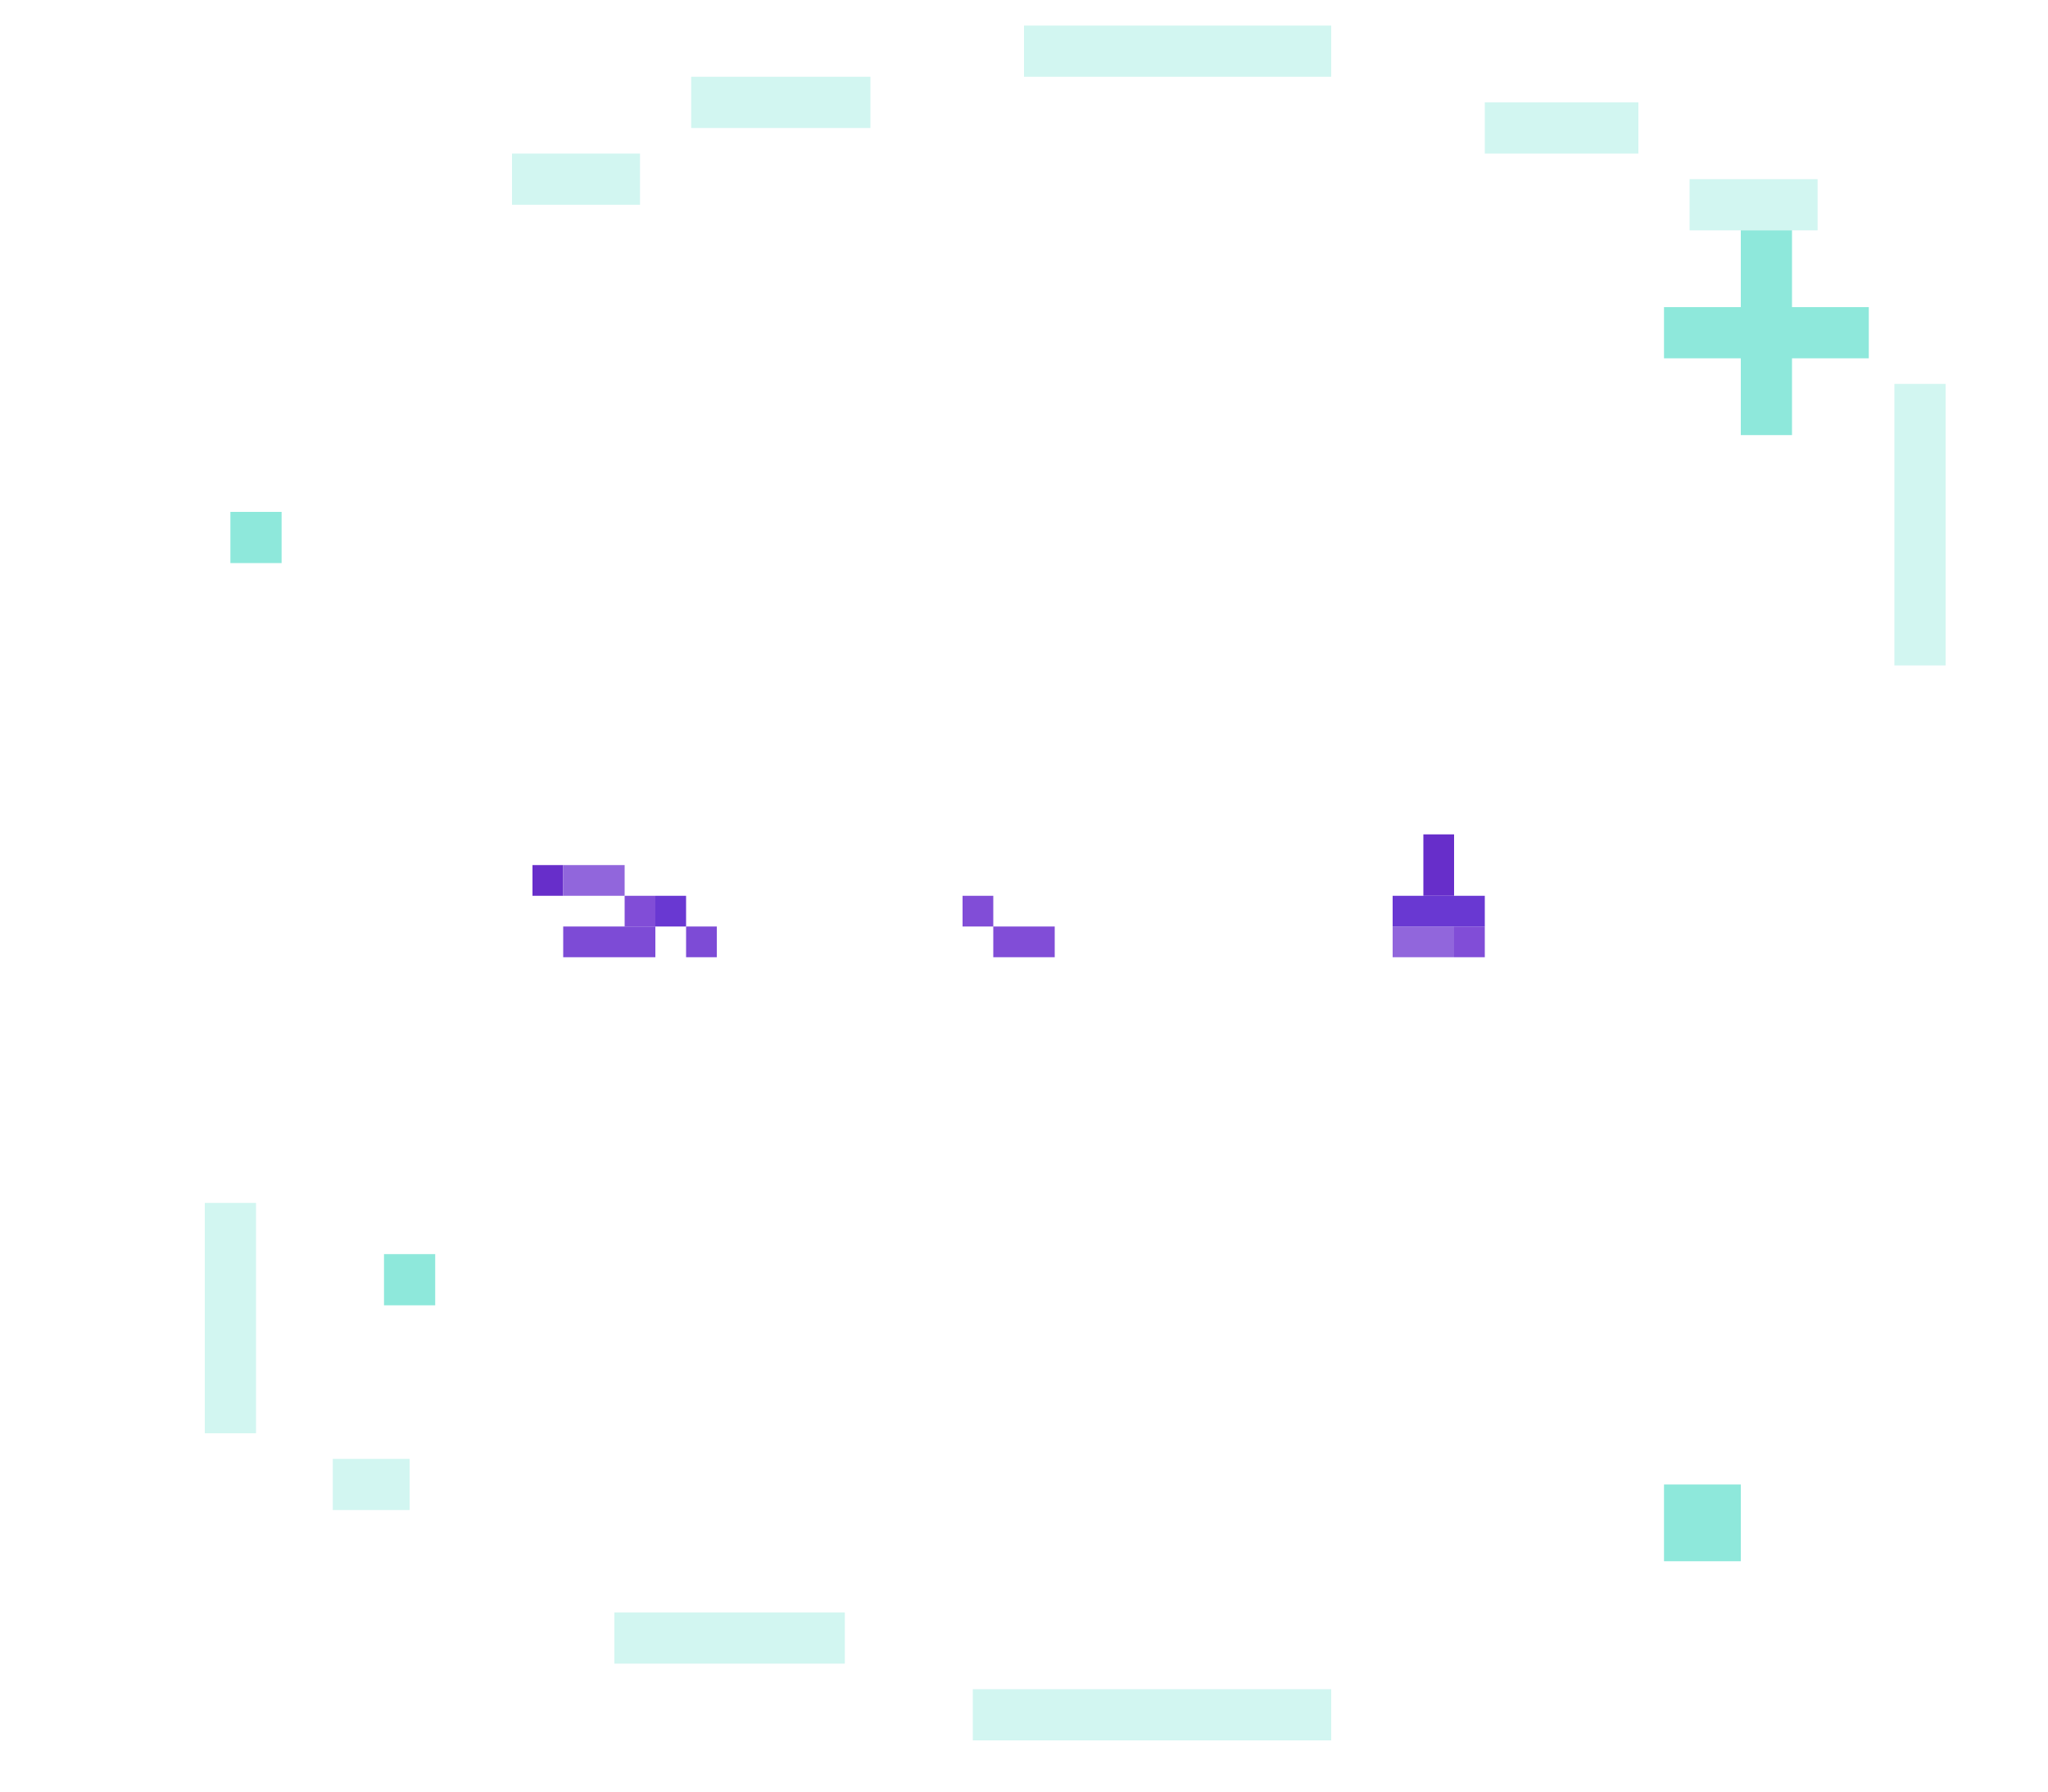
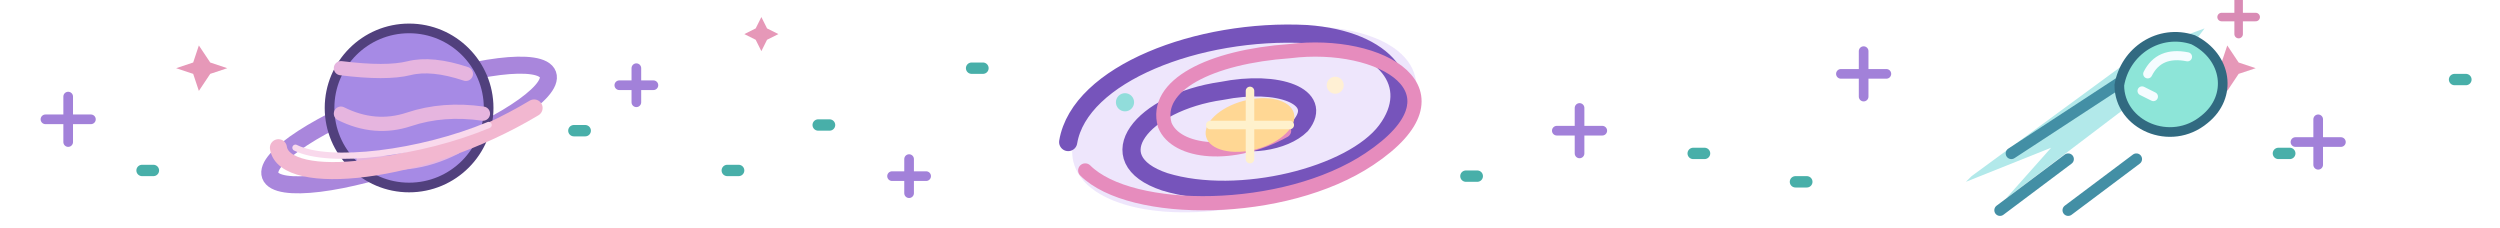
- <svg xmlns="http://www.w3.org/2000/svg" width="80" height="70" viewBox="0 0 80 70">
-   <path fill="#8EE8DB" opacity=".40" d="M40 1h12v2H40zM27 3h7v2h-7zM20 6h5v2h-5zM58 4h6v2h-6zM66 7h5v2h-5zM74 15h2v11h-2zM8 47h2v9H8zM13 57h3v2h-3zM24 63h9v2h-9zM38 66h14v2H38z" />
-   <path fill="#672eca" d="M55.6 32.6h1.2v1.2h-1.2zM20.8 33.8h1.2v1.2h-1.2zM55.6 33.8h1.2v1.2h-1.2z" />
-   <path fill="#9166dc" d="M22 33.8h2.4v1.2h-2.4zM54.4 36.2h2.4v1.2h-2.4z" />
-   <path fill="#814dd7" d="M24.4 35h1.2v1.2h-1.2zM37.6 35h1.2v1.2h-1.2zM38.8 36.2h2.4v1.2h-2.4zM56.8 36.2h1.2v1.2h-1.2z" />
-   <path fill="#6938d2" d="M25.6 35h1.2v1.2h-1.2zM54.4 35h3.6v1.2h-3.6z" />
-   <path fill="#7d4bd6" d="M22 36.2h3.6v1.2h-3.6zM26.8 36.2h1.2v1.2h-1.2z" />
-   <path fill="#8EE8DB" d="M68 9h2v3h3v2h-3v3h-2v-3h-3v-2h3zM9 20h2v2H9zM65 58h3v3h-3zM15 49h2v2h-2z" />
+ <svg xmlns="http://www.w3.org/2000/svg" width="440" height="40" viewBox="0 0 440 40" fill="none">
+   <path d="M12 17v8m-4-4h8m96-9v6m-3-3h6m45 13v6m-3-3h6m115-12v8m-4-4h8m46-14v8m-4-4h8m76 8v8m-4-4h8" stroke="#A281D9" stroke-width="1.7" stroke-linecap="round" />
+   <path d="M25 30h2m74-7h2m25 7h2m14-8h2m25-10h2m85 19h2m38-4h2m16 5h2m83-5h2m29-13h2" stroke="#48AFA9" stroke-width="2" stroke-linecap="round" />
+   <path d="m35 8 2 3 3 1-3 1-2 3-1-3-3-1 3-1Zm99-5 1 2 2 1-2 1-1 2-1-2-2-1 2-1Zm258 5 2 3 3 1-3 1-2 3-1-3-3-1 3-1Z" fill="#E698B8" />
+   <g transform="translate(45 1)">
+     <ellipse cx="27" cy="21" rx="26" ry="6" transform="rotate(-20 27 21)" stroke="#A986DC" stroke-width="3" />
+     <circle cx="27" cy="18" r="14" fill="#A68AE5" stroke="#51407D" stroke-width="1.7" />
+     <path d="M15 11q8 1 12 0t10 1m-22 7q6 3 12 1t13-1m-21 8q8 2 16-2" stroke="#E6B5DF" stroke-width="2.5" stroke-linecap="round" />
+     <path d="M4 25c1 7 25 5 45-7" stroke="#F2B7D0" stroke-width="3" stroke-linecap="round" />
+     <path d="M7 25c6 3 22 1 34-4" stroke="#F9D9EC" stroke-width="1.1" stroke-linecap="round" />
+   </g>
+   <g transform="translate(185 1)">
+     <ellipse cx="34" cy="20" rx="31" ry="15" transform="rotate(-14 34 20)" fill="#B897F2" opacity=".24" />
+     <path d="M3 24C5 12 26 4 45 5c14 1 20 9 14 17s-26 13-39 9C8 27 16 17 30 15c10-2 18 1 14 6-3 3-10 4-14 2" stroke="#7654BB" stroke-width="3.2" stroke-linecap="round" />
+     <path d="M6 29c8 8 35 8 50-2C74 15 58 6 42 8 28 9 18 14 20 21c2 5 12 6 21 1" stroke="#E68CBD" stroke-width="2.5" stroke-linecap="round" />
+     <ellipse cx="35" cy="21" rx="8" ry="4.4" transform="rotate(-15 35 21)" fill="#FFD794" />
+     <path d="M35 15v12m-7-6h14" stroke="#FFF1CC" stroke-width="1.5" stroke-linecap="round" />
+     <circle cx="13" cy="17" r="1.6" fill="#91DDDB" />
+     <circle cx="50" cy="14" r="1.5" fill="#FFF0D4" />
+   </g>
+   <g transform="translate(344 0)">
+     <path d="M3 31 33 9l11-4-6 8L9 35l8-9-15 6Z" fill="#B2E9EA" />
+     <path d="M10 27 36 10M8 37l12-9M20 37l12-9" stroke="#438FA5" stroke-width="2" stroke-linecap="round" />
+     <path d="M29 15c1-6 7-10 13-8 6 3 7 10 2 14-6 5-15 1-15-6Z" fill="#8DE5D8" stroke="#316A81" stroke-width="1.7" />
+     <path d="M34 13q2-4 7-3m-8 6 2 1" stroke="#F5FCFF" stroke-width="1.6" stroke-linecap="round" />
+     <path d="M47 3h6m-3-3v6" stroke="#D98BB5" stroke-width="1.5" stroke-linecap="round" />
+   </g>
</svg>
